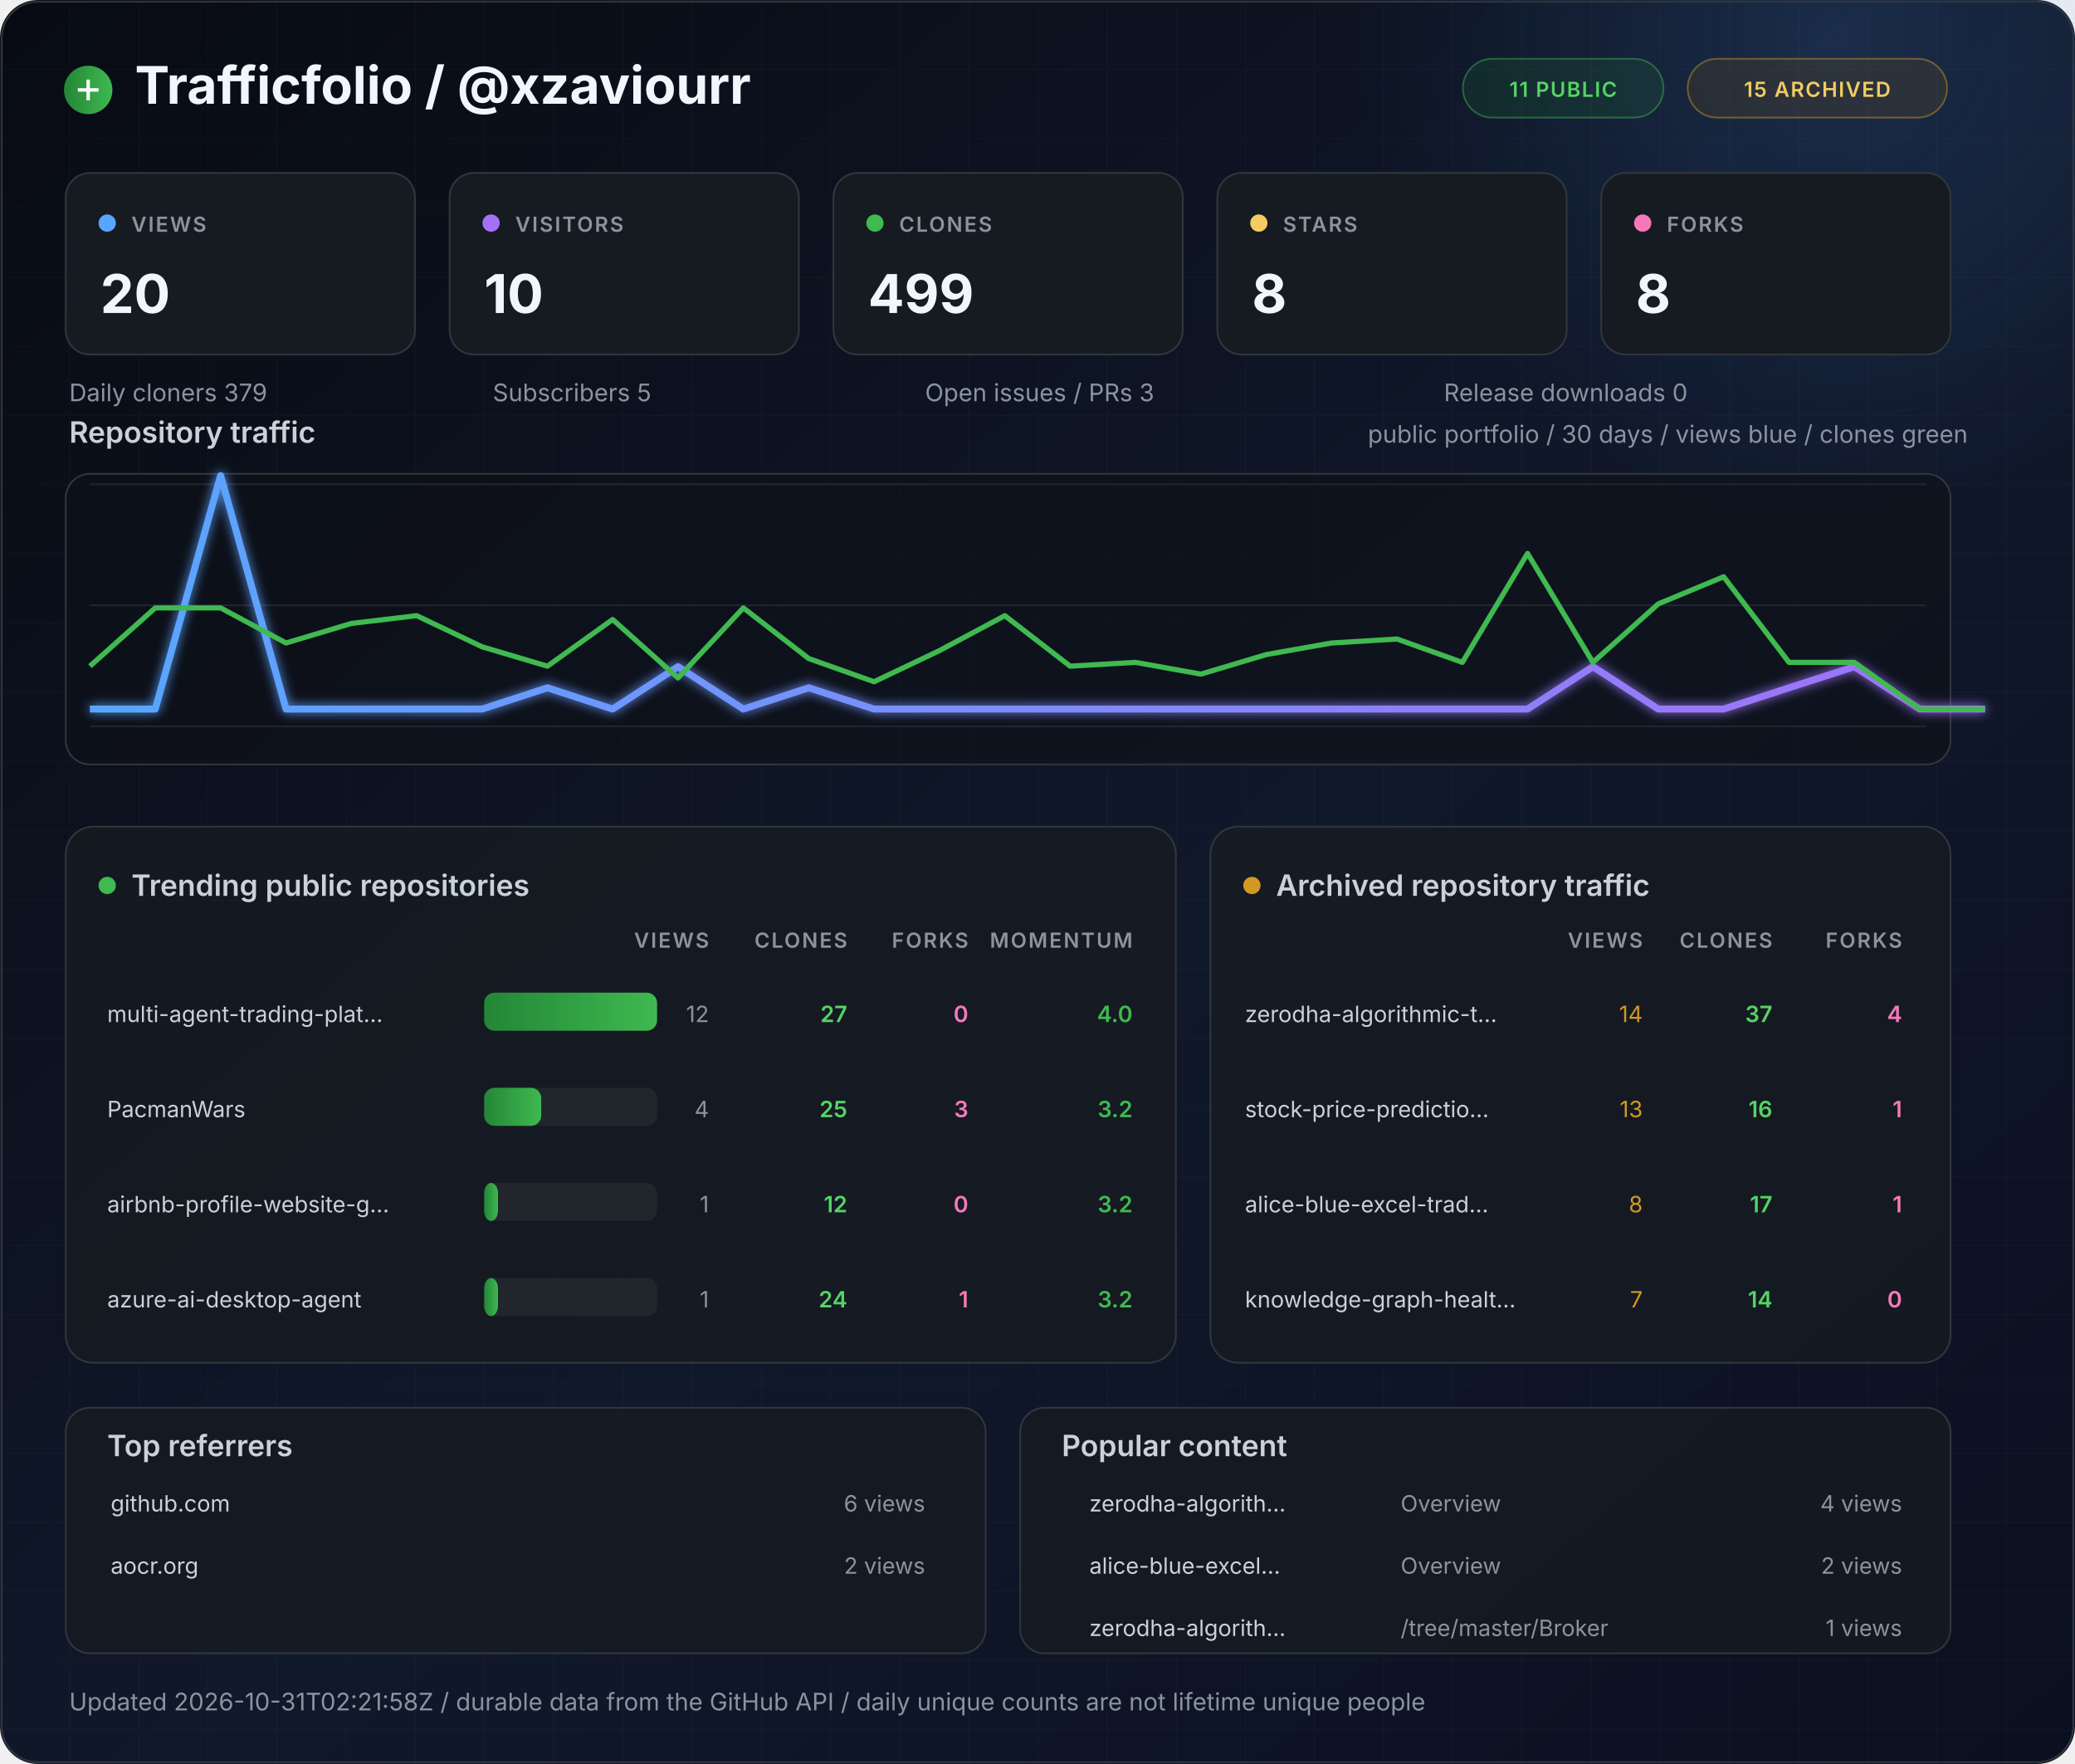
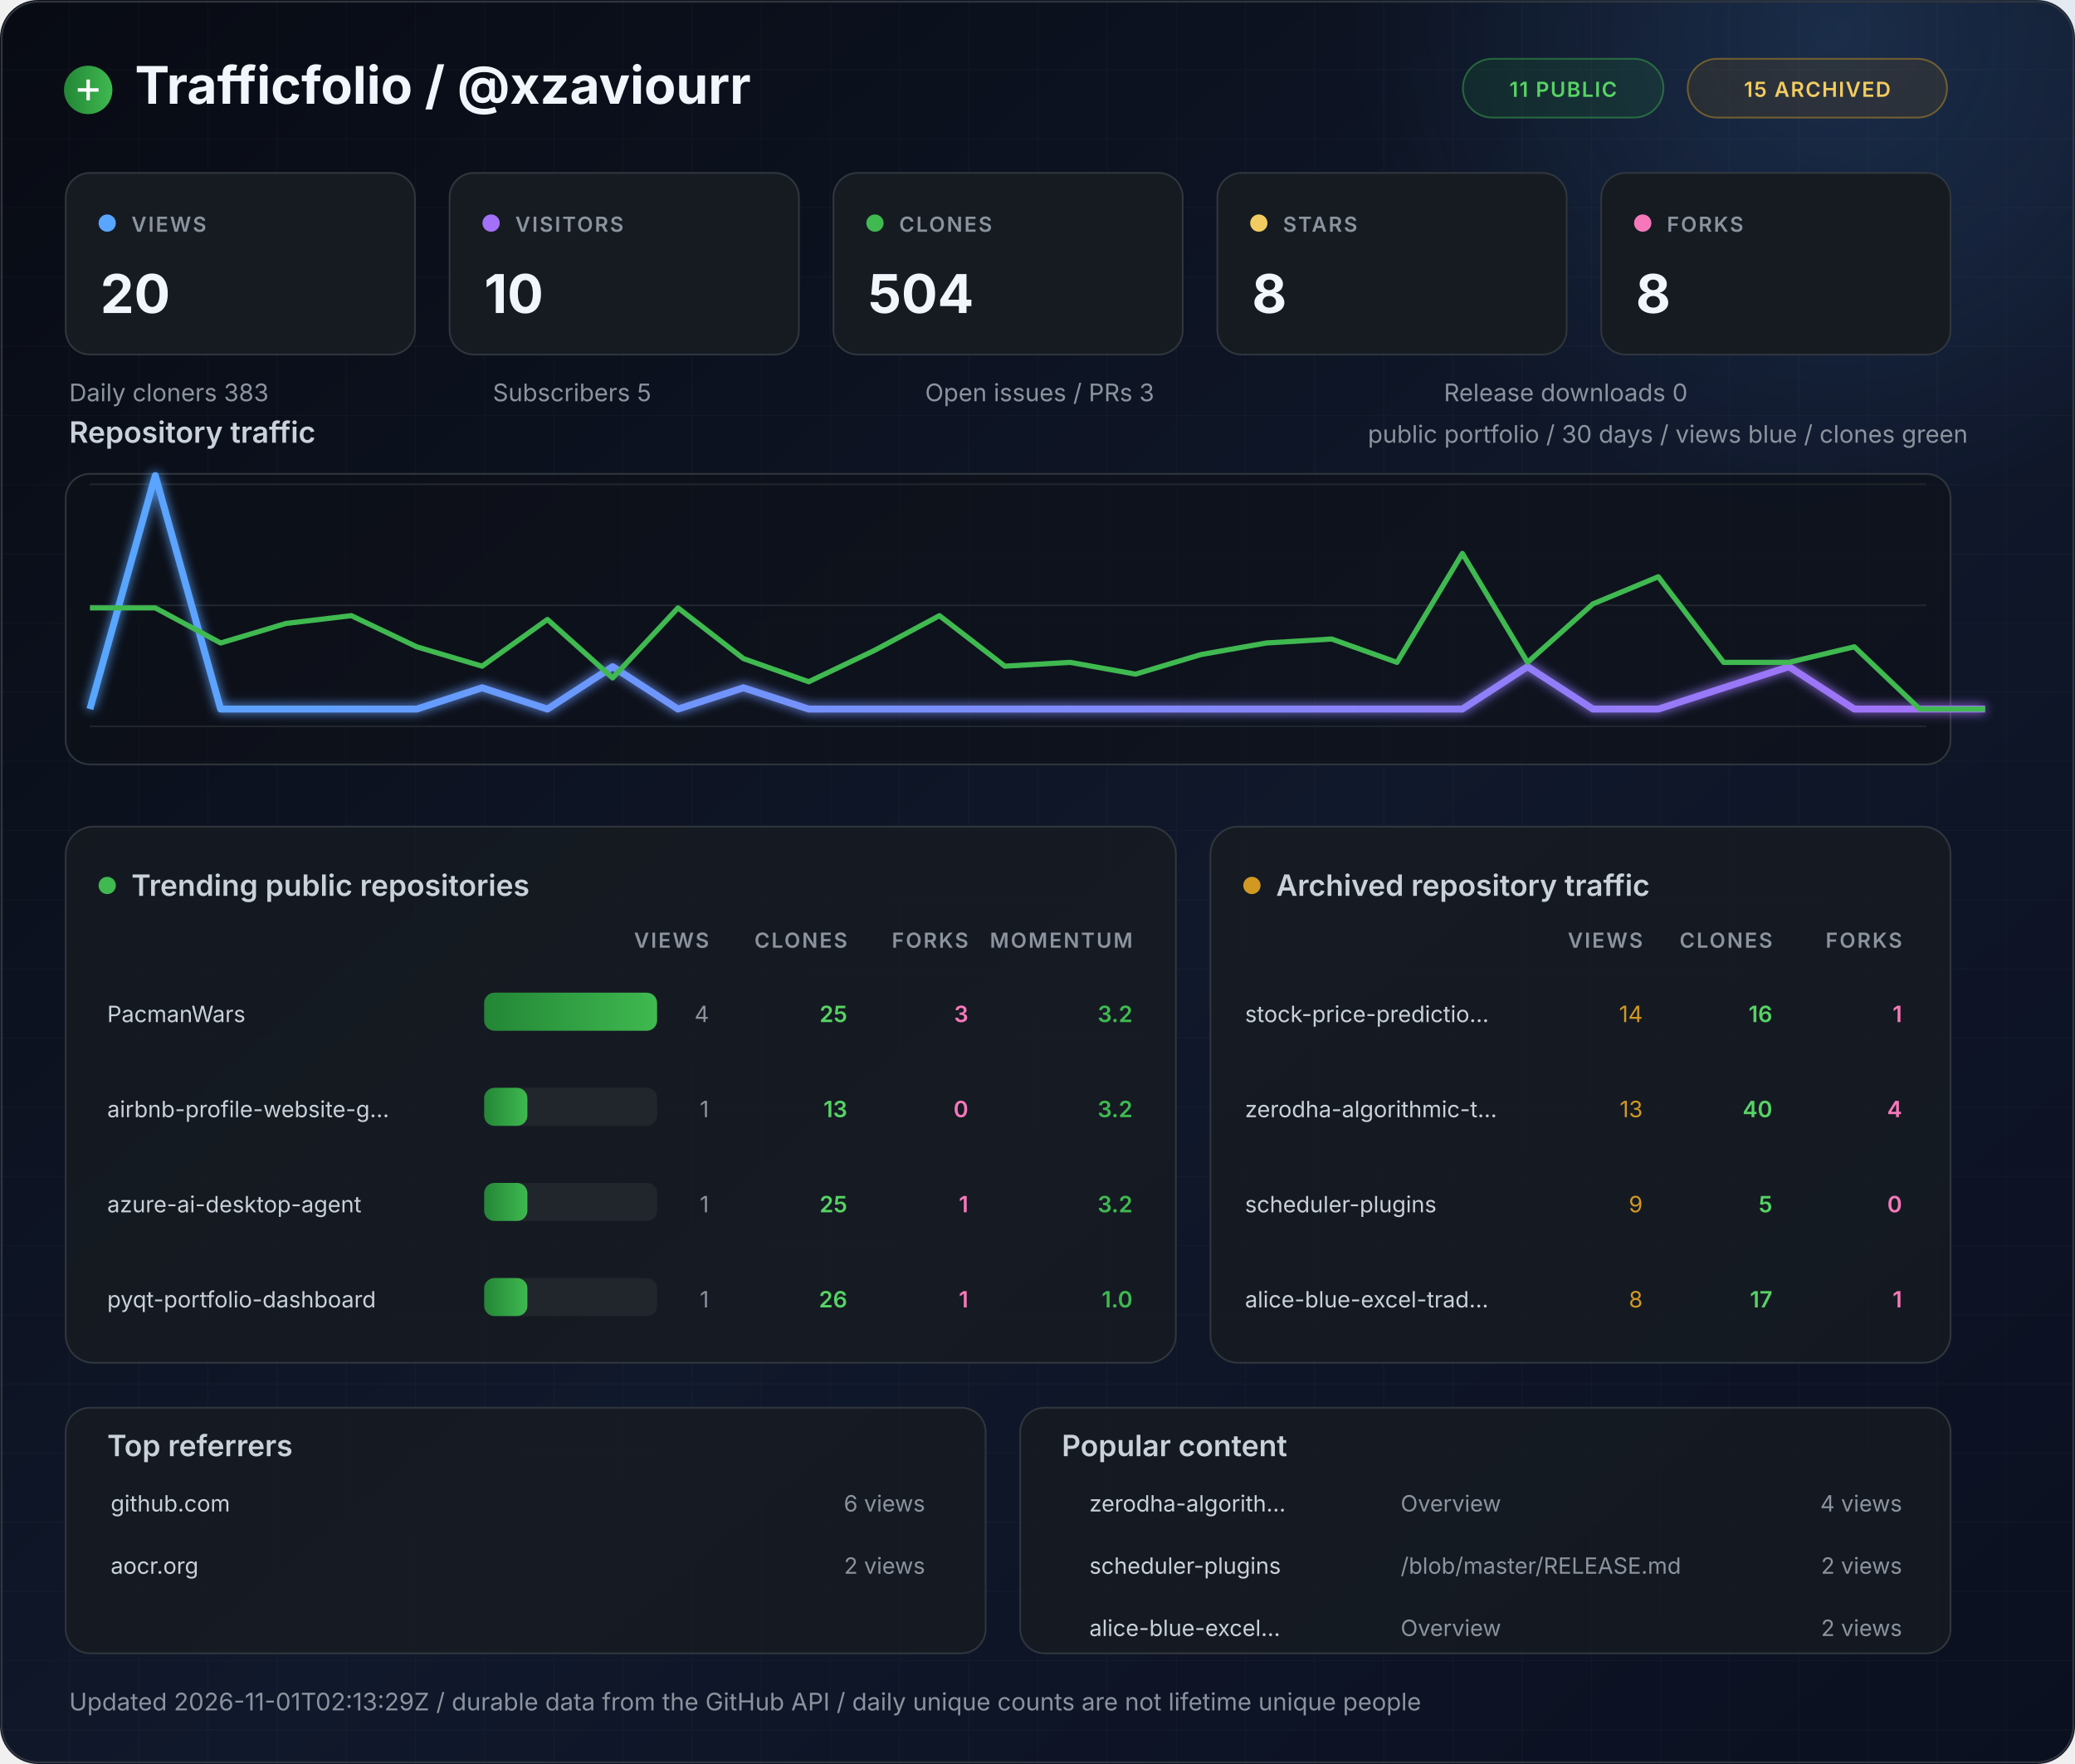
<svg xmlns="http://www.w3.org/2000/svg" width="1200" height="1020" viewBox="0 0 1200 1020" role="img" aria-label="Trafficfolio GitHub analytics dashboard for xzaviourr">
  <defs>
    <linearGradient id="bg" x1="0" y1="0" x2="1" y2="1">
      <stop stop-color="#080b13" />
      <stop offset=".55" stop-color="#10182b" />
      <stop offset="1" stop-color="#0b1020" />
    </linearGradient>
    <linearGradient id="line" x1="0" y1="0" x2="1" y2="0">
      <stop stop-color="#58a6ff" />
      <stop offset="1" stop-color="#a371f7" />
    </linearGradient>
    <linearGradient id="bar" x1="0" y1="0" x2="1" y2="0">
      <stop stop-color="#238636" />
      <stop offset="1" stop-color="#3fb950" />
    </linearGradient>
    <linearGradient id="archiveBar" x1="0" y1="0" x2="1" y2="0">
      <stop stop-color="#9e6a03" />
      <stop offset="1" stop-color="#f2cc60" />
    </linearGradient>
    <radialGradient id="ambient">
      <stop stop-color="#58a6ff" stop-opacity=".16" />
      <stop offset="1" stop-color="#58a6ff" stop-opacity="0" />
    </radialGradient>
    <pattern id="grid" width="40" height="40" patternUnits="userSpaceOnUse">
      <path d="M40 0H0V40" fill="none" stroke="#ffffff" stroke-opacity=".025" />
    </pattern>
    <filter id="glow">
      <feGaussianBlur stdDeviation="3" result="b" />
      <feMerge>
        <feMergeNode in="b" />
        <feMergeNode in="SourceGraphic" />
      </feMerge>
    </filter>
    <style>
    .title{font:750 30px -apple-system,BlinkMacSystemFont,"Segoe UI",sans-serif;fill:#f0f6fc}
    .subtitle{font:14px -apple-system,BlinkMacSystemFont,"Segoe UI",sans-serif;fill:#8b949e}
    .label{font:600 12px -apple-system,BlinkMacSystemFont,"Segoe UI",sans-serif;fill:#8b949e;letter-spacing:1px}
    .metric{font:700 31px -apple-system,BlinkMacSystemFont,"Segoe UI",sans-serif;fill:#f0f6fc}
    .section{font:600 17px -apple-system,BlinkMacSystemFont,"Segoe UI",sans-serif;fill:#c9d1d9}
    .repo,.value,.trend,.archive,.clone,.fork{font:13px -apple-system,BlinkMacSystemFont,"Segoe UI",sans-serif;fill:#c9d1d9}
    .value{fill:#8b949e} .trend{fill:#3fb950;font-weight:600} .archive{fill:#d29922}
    .clone{fill:#56d364;font-weight:600} .fork{fill:#f778ba;font-weight:600}
    .pill{font:600 12px -apple-system,BlinkMacSystemFont,"Segoe UI",sans-serif;letter-spacing:.7px}
  </style>
  </defs>
  <rect width="1200" height="1020" rx="22" fill="url(#bg)" />
  <rect width="1200" height="1020" rx="22" fill="url(#grid)" />
  <circle cx="1060" cy="20" r="280" fill="url(#ambient)" />
  <rect x="1" y="1" width="1198" height="1018" rx="21" fill="none" stroke="#30363d" />
  <circle cx="51" cy="52" r="14" fill="url(#bar)" />
  <path d="M45 52h12M51 46v12" stroke="#fff" stroke-width="2" />
  <text x="78" y="60" class="title">Trafficfolio / @xzaviourr</text>
  <rect x="846" y="34" width="116" height="34" rx="17" fill="#238636" fill-opacity=".16" stroke="#3fb950" stroke-opacity=".45" />
  <text x="904" y="56" text-anchor="middle" class="pill" fill="#56d364">11 PUBLIC</text>
  <rect x="976" y="34" width="150" height="34" rx="17" fill="#9e6a03" fill-opacity=".14" stroke="#d29922" stroke-opacity=".45" />
  <text x="1051" y="56" text-anchor="middle" class="pill" fill="#f2cc60">15 ARCHIVED</text>
  <rect x="38" y="100" width="202" height="105" rx="14" fill="#161b22" stroke="#30363d" />
  <circle cx="62" cy="129" r="5" fill="#58a6ff" />
  <text x="76" y="134" class="label">VIEWS</text>
  <text x="58" y="181" class="metric">20</text>
  <rect x="260" y="100" width="202" height="105" rx="14" fill="#161b22" stroke="#30363d" />
  <circle cx="284" cy="129" r="5" fill="#a371f7" />
  <text x="298" y="134" class="label">VISITORS</text>
  <text x="280" y="181" class="metric">10</text>
  <rect x="482" y="100" width="202" height="105" rx="14" fill="#161b22" stroke="#30363d" />
  <circle cx="506" cy="129" r="5" fill="#3fb950" />
  <text x="520" y="134" class="label">CLONES</text>
-   <text x="502" y="181" class="metric">499</text>
+   <text x="502" y="181" class="metric">504</text>
  <rect x="704" y="100" width="202" height="105" rx="14" fill="#161b22" stroke="#30363d" />
  <circle cx="728" cy="129" r="5" fill="#f2cc60" />
  <text x="742" y="134" class="label">STARS</text>
  <text x="724" y="181" class="metric">8</text>
  <rect x="926" y="100" width="202" height="105" rx="14" fill="#161b22" stroke="#30363d" />
  <circle cx="950" cy="129" r="5" fill="#f778ba" />
  <text x="964" y="134" class="label">FORKS</text>
  <text x="946" y="181" class="metric">8</text>
-   <text x="40" y="232" class="subtitle">Daily cloners 379</text>
+   <text x="40" y="232" class="subtitle">Daily cloners 383</text>
  <text x="285" y="232" class="subtitle">Subscribers 5</text>
  <text x="535" y="232" class="subtitle">Open issues / PRs 3</text>
  <text x="835" y="232" class="subtitle">Release downloads 0</text>
  <text x="40" y="256" class="section">Repository traffic</text>
  <text x="1138" y="256" text-anchor="end" class="subtitle">public portfolio / 30 days / views blue / clones green</text>
  <rect x="38" y="274" width="1090" height="168" rx="14" fill="#0d1117" fill-opacity=".62" stroke="#30363d" />
  <line x1="52" y1="420" x2="1114" y2="420" stroke="#21262d" />
  <line x1="52" y1="350" x2="1114" y2="350" stroke="#21262d" />
  <line x1="52" y1="280" x2="1114" y2="280" stroke="#21262d" />
-   <polyline points="52.0,410.0 89.8,410.0 127.6,275.0 165.4,410.0 203.2,410.0 241.0,410.0 278.8,410.0 316.6,397.7 354.3,410.0 392.1,385.5 429.9,410.0 467.7,397.7 505.5,410.0 543.3,410.0 581.1,410.0 618.9,410.0 656.7,410.0 694.5,410.0 732.3,410.0 770.1,410.0 807.9,410.0 845.7,410.0 883.4,410.0 921.2,385.5 959.0,410.0 996.8,410.0 1034.6,397.7 1072.4,385.5 1110.2,410.0 1148.0,410.0" fill="none" stroke="url(#line)" stroke-width="4" stroke-linejoin="round" filter="url(#glow)" />
-   <polyline points="52.0,385.2 89.8,351.5 127.6,351.5 165.4,371.8 203.2,360.5 241.0,356.0 278.8,374.0 316.6,385.2 354.3,358.2 392.1,392.0 429.9,351.5 467.7,380.8 505.5,394.2 543.3,376.2 581.1,356.0 618.9,385.2 656.7,383.0 694.5,389.8 732.3,378.5 770.1,371.8 807.9,369.5 845.7,383.0 883.4,320.0 921.2,383.0 959.0,349.2 996.8,333.5 1034.6,383.0 1072.4,383.0 1110.2,410.0 1148.0,410.0" fill="none" stroke="#3fb950" stroke-width="3" stroke-linejoin="round" />
+   <polyline points="52.0,410.0 89.8,275.0 127.6,410.0 165.4,410.0 203.2,410.0 241.0,410.0 278.8,397.7 316.6,410.0 354.3,385.5 392.1,410.0 429.9,397.7 467.7,410.0 505.5,410.0 543.3,410.0 581.1,410.0 618.9,410.0 656.7,410.0 694.5,410.0 732.3,410.0 770.1,410.0 807.9,410.0 845.7,410.0 883.4,385.5 921.2,410.0 959.0,410.0 996.8,397.7 1034.6,385.5 1072.4,410.0 1110.2,410.0 1148.0,410.0" fill="none" stroke="url(#line)" stroke-width="4" stroke-linejoin="round" filter="url(#glow)" />
+   <polyline points="52.0,351.5 89.8,351.5 127.6,371.8 165.4,360.5 203.2,356.0 241.0,374.0 278.8,385.2 316.6,358.2 354.3,392.0 392.1,351.5 429.9,380.8 467.7,394.2 505.5,376.2 543.3,356.0 581.1,385.2 618.9,383.0 656.7,389.8 694.5,378.5 732.3,371.8 770.1,369.5 807.9,383.0 845.7,320.0 883.4,383.0 921.2,349.2 959.0,333.5 996.8,383.0 1034.6,383.0 1072.4,374.0 1110.2,410.0 1148.0,410.0" fill="none" stroke="#3fb950" stroke-width="3" stroke-linejoin="round" />
  <rect x="38" y="478" width="642" height="310" rx="16" fill="#161b22" fill-opacity=".82" stroke="#30363d" />
  <circle cx="62" cy="512" r="5" fill="#3fb950" />
  <text x="76" y="518" class="section">Trending public repositories</text>
  <text x="410" y="548" text-anchor="end" class="label">VIEWS</text>
  <text x="490" y="548" text-anchor="end" class="label">CLONES</text>
  <text x="560" y="548" text-anchor="end" class="label">FORKS</text>
  <text x="655" y="548" text-anchor="end" class="label">MOMENTUM</text>
-   <text x="62" y="591" class="repo">multi-agent-trading-plat...</text>
+   <text x="62" y="591" class="repo">PacmanWars</text>
  <rect x="280" y="574" width="100" height="22" rx="6" fill="#21262d" />
  <rect x="280" y="574" width="100" height="22" rx="6" fill="url(#bar)" />
-   <text x="410" y="591" text-anchor="end" class="value">12</text>
-   <text x="490" y="591" text-anchor="end" class="clone">27</text>
-   <text x="560" y="591" text-anchor="end" class="fork">0</text>
-   <text x="655" y="591" text-anchor="end" class="trend">4.0</text>
-   <text x="62" y="646" class="repo">PacmanWars</text>
+   <text x="410" y="591" text-anchor="end" class="value">4</text>
+   <text x="490" y="591" text-anchor="end" class="clone">25</text>
+   <text x="560" y="591" text-anchor="end" class="fork">3</text>
+   <text x="655" y="591" text-anchor="end" class="trend">3.2</text>
+   <text x="62" y="646" class="repo">airbnb-profile-website-g...</text>
  <rect x="280" y="629" width="100" height="22" rx="6" fill="#21262d" />
-   <rect x="280" y="629" width="33" height="22" rx="6" fill="url(#bar)" />
-   <text x="410" y="646" text-anchor="end" class="value">4</text>
-   <text x="490" y="646" text-anchor="end" class="clone">25</text>
-   <text x="560" y="646" text-anchor="end" class="fork">3</text>
+   <rect x="280" y="629" width="25" height="22" rx="6" fill="url(#bar)" />
+   <text x="410" y="646" text-anchor="end" class="value">1</text>
+   <text x="490" y="646" text-anchor="end" class="clone">13</text>
+   <text x="560" y="646" text-anchor="end" class="fork">0</text>
  <text x="655" y="646" text-anchor="end" class="trend">3.2</text>
-   <text x="62" y="701" class="repo">airbnb-profile-website-g...</text>
+   <text x="62" y="701" class="repo">azure-ai-desktop-agent</text>
  <rect x="280" y="684" width="100" height="22" rx="6" fill="#21262d" />
-   <rect x="280" y="684" width="8" height="22" rx="6" fill="url(#bar)" />
+   <rect x="280" y="684" width="25" height="22" rx="6" fill="url(#bar)" />
  <text x="410" y="701" text-anchor="end" class="value">1</text>
-   <text x="490" y="701" text-anchor="end" class="clone">12</text>
-   <text x="560" y="701" text-anchor="end" class="fork">0</text>
+   <text x="490" y="701" text-anchor="end" class="clone">25</text>
+   <text x="560" y="701" text-anchor="end" class="fork">1</text>
  <text x="655" y="701" text-anchor="end" class="trend">3.2</text>
-   <text x="62" y="756" class="repo">azure-ai-desktop-agent</text>
+   <text x="62" y="756" class="repo">pyqt-portfolio-dashboard</text>
  <rect x="280" y="739" width="100" height="22" rx="6" fill="#21262d" />
-   <rect x="280" y="739" width="8" height="22" rx="6" fill="url(#bar)" />
+   <rect x="280" y="739" width="25" height="22" rx="6" fill="url(#bar)" />
  <text x="410" y="756" text-anchor="end" class="value">1</text>
-   <text x="490" y="756" text-anchor="end" class="clone">24</text>
+   <text x="490" y="756" text-anchor="end" class="clone">26</text>
  <text x="560" y="756" text-anchor="end" class="fork">1</text>
-   <text x="655" y="756" text-anchor="end" class="trend">3.2</text>
+   <text x="655" y="756" text-anchor="end" class="trend">1.0</text>
  <rect x="700" y="478" width="428" height="310" rx="16" fill="#161b22" fill-opacity=".82" stroke="#30363d" />
  <circle cx="724" cy="512" r="5" fill="#d29922" />
  <text x="738" y="518" class="section">Archived repository traffic</text>
  <text x="950" y="548" text-anchor="end" class="label">VIEWS</text>
  <text x="1025" y="548" text-anchor="end" class="label">CLONES</text>
  <text x="1100" y="548" text-anchor="end" class="label">FORKS</text>
-   <text x="720" y="591" class="repo">zerodha-algorithmic-t...</text>
+   <text x="720" y="591" class="repo">stock-price-predictio...</text>
  <text x="950" y="591" text-anchor="end" class="archive">14</text>
-   <text x="1025" y="591" text-anchor="end" class="clone">37</text>
-   <text x="1100" y="591" text-anchor="end" class="fork">4</text>
-   <text x="720" y="646" class="repo">stock-price-predictio...</text>
+   <text x="1025" y="591" text-anchor="end" class="clone">16</text>
+   <text x="1100" y="591" text-anchor="end" class="fork">1</text>
+   <text x="720" y="646" class="repo">zerodha-algorithmic-t...</text>
  <text x="950" y="646" text-anchor="end" class="archive">13</text>
-   <text x="1025" y="646" text-anchor="end" class="clone">16</text>
-   <text x="1100" y="646" text-anchor="end" class="fork">1</text>
-   <text x="720" y="701" class="repo">alice-blue-excel-trad...</text>
-   <text x="950" y="701" text-anchor="end" class="archive">8</text>
-   <text x="1025" y="701" text-anchor="end" class="clone">17</text>
-   <text x="1100" y="701" text-anchor="end" class="fork">1</text>
-   <text x="720" y="756" class="repo">knowledge-graph-healt...</text>
-   <text x="950" y="756" text-anchor="end" class="archive">7</text>
-   <text x="1025" y="756" text-anchor="end" class="clone">14</text>
-   <text x="1100" y="756" text-anchor="end" class="fork">0</text>
+   <text x="1025" y="646" text-anchor="end" class="clone">40</text>
+   <text x="1100" y="646" text-anchor="end" class="fork">4</text>
+   <text x="720" y="701" class="repo">scheduler-plugins</text>
+   <text x="950" y="701" text-anchor="end" class="archive">9</text>
+   <text x="1025" y="701" text-anchor="end" class="clone">5</text>
+   <text x="1100" y="701" text-anchor="end" class="fork">0</text>
+   <text x="720" y="756" class="repo">alice-blue-excel-trad...</text>
+   <text x="950" y="756" text-anchor="end" class="archive">8</text>
+   <text x="1025" y="756" text-anchor="end" class="clone">17</text>
+   <text x="1100" y="756" text-anchor="end" class="fork">1</text>
  <rect x="38" y="814" width="532" height="142" rx="14" fill="#161b22" fill-opacity=".82" stroke="#30363d" />
  <text x="62" y="842" class="section">Top referrers</text>
  <text x="64" y="874" class="repo">github.com</text>
  <text x="535" y="874" text-anchor="end" class="value">6 views</text>
  <text x="64" y="910" class="repo">aocr.org</text>
  <text x="535" y="910" text-anchor="end" class="value">2 views</text>
  <rect x="590" y="814" width="538" height="142" rx="14" fill="#161b22" fill-opacity=".82" stroke="#30363d" />
  <text x="614" y="842" class="section">Popular content</text>
  <text x="630" y="874" class="repo">zerodha-algorith...</text>
  <text x="810" y="874" class="value">Overview</text>
  <text x="1100" y="874" text-anchor="end" class="value">4 views</text>
-   <text x="630" y="910" class="repo">alice-blue-excel...</text>
-   <text x="810" y="910" class="value">Overview</text>
+   <text x="630" y="910" class="repo">scheduler-plugins</text>
+   <text x="810" y="910" class="value">/blob/master/RELEASE.md</text>
  <text x="1100" y="910" text-anchor="end" class="value">2 views</text>
-   <text x="630" y="946" class="repo">zerodha-algorith...</text>
-   <text x="810" y="946" class="value">/tree/master/Broker</text>
-   <text x="1100" y="946" text-anchor="end" class="value">1 views</text>
-   <text x="40" y="989" class="subtitle">Updated 2026-10-31T02:21:58Z / durable data from the GitHub API / daily unique counts are not lifetime unique people</text>
+   <text x="630" y="946" class="repo">alice-blue-excel...</text>
+   <text x="810" y="946" class="value">Overview</text>
+   <text x="1100" y="946" text-anchor="end" class="value">2 views</text>
+   <text x="40" y="989" class="subtitle">Updated 2026-11-01T02:13:29Z / durable data from the GitHub API / daily unique counts are not lifetime unique people</text>
</svg>
